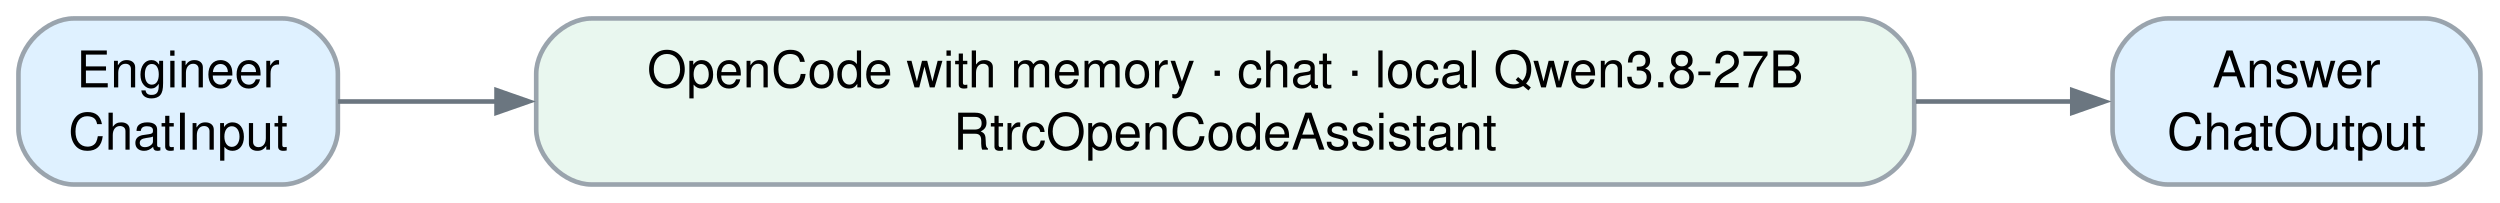
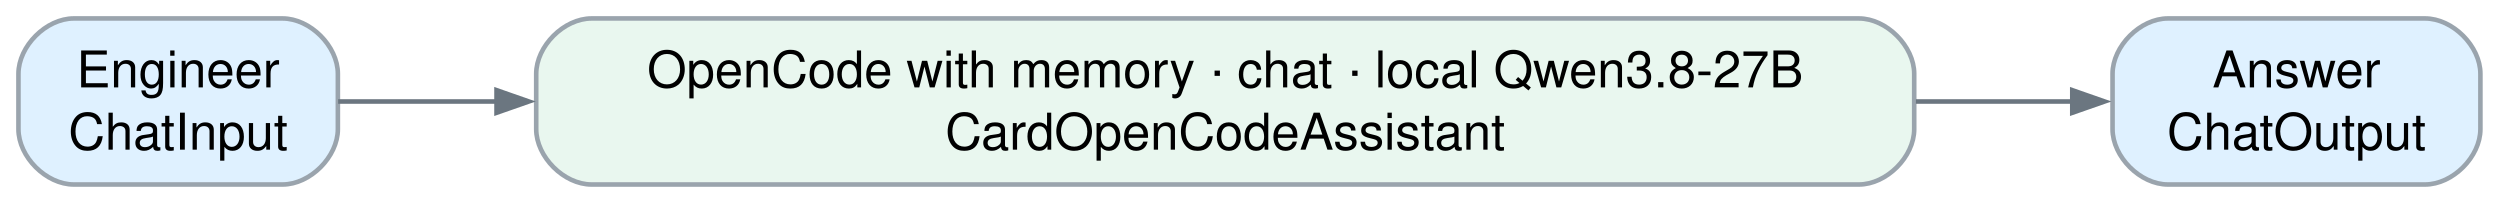
<svg xmlns="http://www.w3.org/2000/svg" width="542pt" height="44pt" viewBox="0.00 0.00 542.00 44.00">
  <g id="graph0" class="graph" transform="scale(1 1) rotate(0) translate(4 40)">
    <g id="node1" class="node">
      <path fill="#dff1ff" stroke="#9aa4ad" d="M57.25,-36C57.25,-36 12,-36 12,-36 6,-36 0,-30 0,-24 0,-24 0,-12 0,-12 0,-6 6,0 12,0 12,0 57.25,0 57.25,0 63.25,0 69.25,-6 69.25,-12 69.25,-12 69.25,-24 69.25,-24 69.25,-30 63.25,-36 57.25,-36" />
      <text xml:space="preserve" text-anchor="middle" x="34.62" y="-21.05" font-family="Helvetica,sans-Serif" font-size="11.00">Engineer</text>
      <text xml:space="preserve" text-anchor="middle" x="34.62" y="-7.55" font-family="Helvetica,sans-Serif" font-size="11.00">ChatInput</text>
    </g>
    <g id="node2" class="node">
      <path fill="#e9f7ef" stroke="#9aa4ad" d="M399,-36C399,-36 124.25,-36 124.25,-36 118.25,-36 112.25,-30 112.25,-24 112.25,-24 112.25,-12 112.25,-12 112.25,-6 118.25,0 124.25,0 124.25,0 399,0 399,0 405,0 411,-6 411,-12 411,-12 411,-24 411,-24 411,-30 405,-36 399,-36" />
      <text xml:space="preserve" text-anchor="middle" x="261.62" y="-21.05" font-family="Helvetica,sans-Serif" font-size="11.00">OpenCode with memory · chat · local Qwen3.8-27B</text>
-       <text xml:space="preserve" text-anchor="middle" x="261.62" y="-7.55" font-family="Helvetica,sans-Serif" font-size="11.00">RtrcOpenCodeAssistant</text>
+       <text xml:space="preserve" text-anchor="middle" x="261.62" y="-7.55" font-family="Helvetica,sans-Serif" font-size="11.00">CardOpenCodeAssistant</text>
    </g>
    <g id="edge1" class="edge">
      <path fill="none" stroke="#6b7680" d="M69.31,-18C79.37,-18 91.11,-18 103.75,-18" />
      <polygon fill="#6b7680" stroke="#6b7680" points="103.65,-20.45 110.65,-18 103.65,-15.55 103.65,-20.45" />
    </g>
    <g id="node3" class="node">
      <path fill="#dff1ff" stroke="#9aa4ad" d="M521.75,-36C521.75,-36 466,-36 466,-36 460,-36 454,-30 454,-24 454,-24 454,-12 454,-12 454,-6 460,0 466,0 466,0 521.75,0 521.75,0 527.75,0 533.75,-6 533.75,-12 533.75,-12 533.75,-24 533.75,-24 533.75,-30 527.75,-36 521.75,-36" />
      <text xml:space="preserve" text-anchor="middle" x="493.88" y="-21.05" font-family="Helvetica,sans-Serif" font-size="11.00">Answer</text>
      <text xml:space="preserve" text-anchor="middle" x="493.88" y="-7.55" font-family="Helvetica,sans-Serif" font-size="11.00">ChatOutput</text>
    </g>
    <g id="edge2" class="edge">
      <path fill="none" stroke="#6b7680" d="M411.37,-18C423.44,-18 434.96,-18 445.34,-18" />
      <polygon fill="#6b7680" stroke="#6b7680" points="445.27,-20.45 452.27,-18 445.27,-15.55 445.27,-20.45" />
    </g>
  </g>
</svg>
